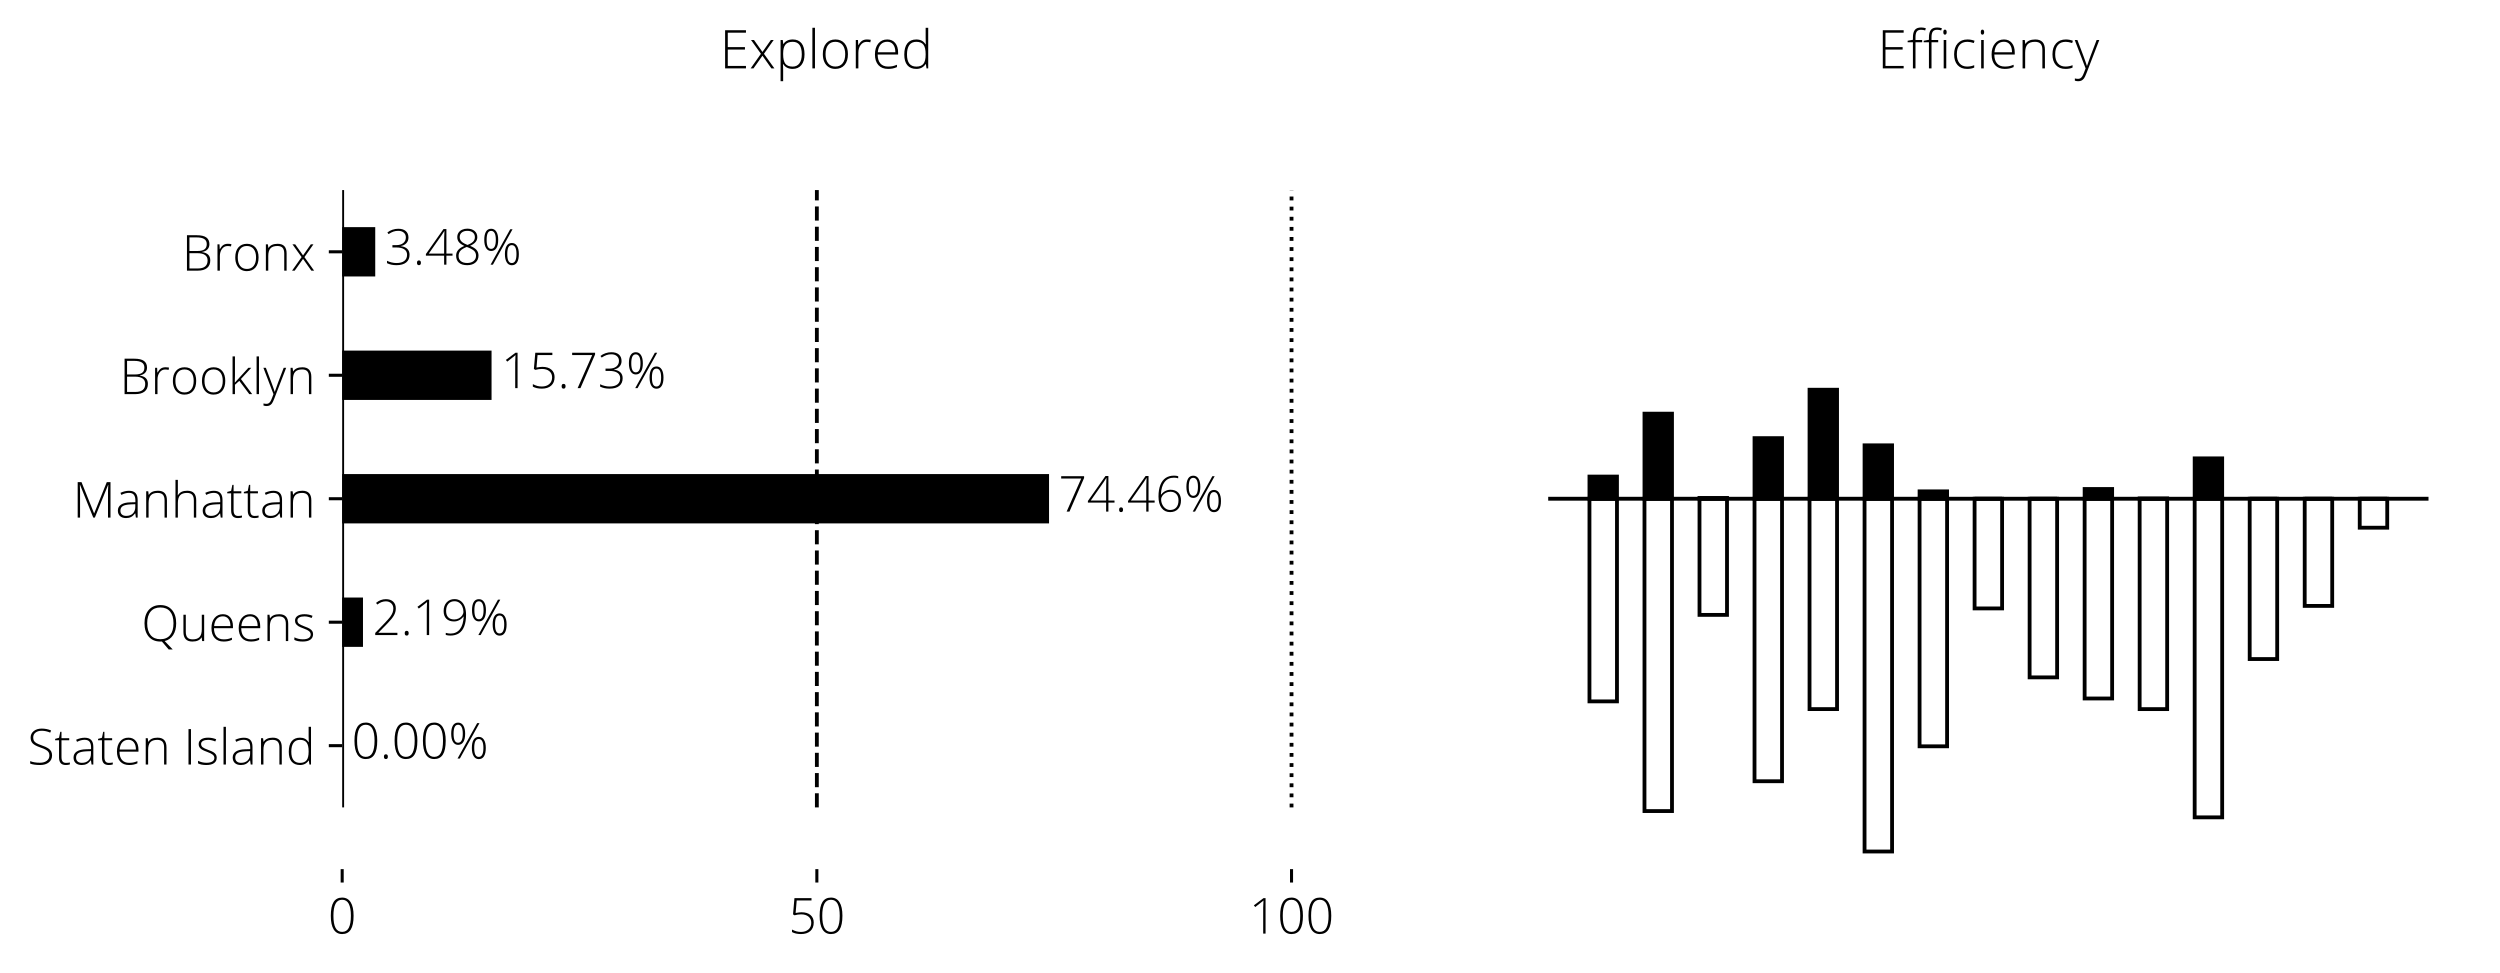
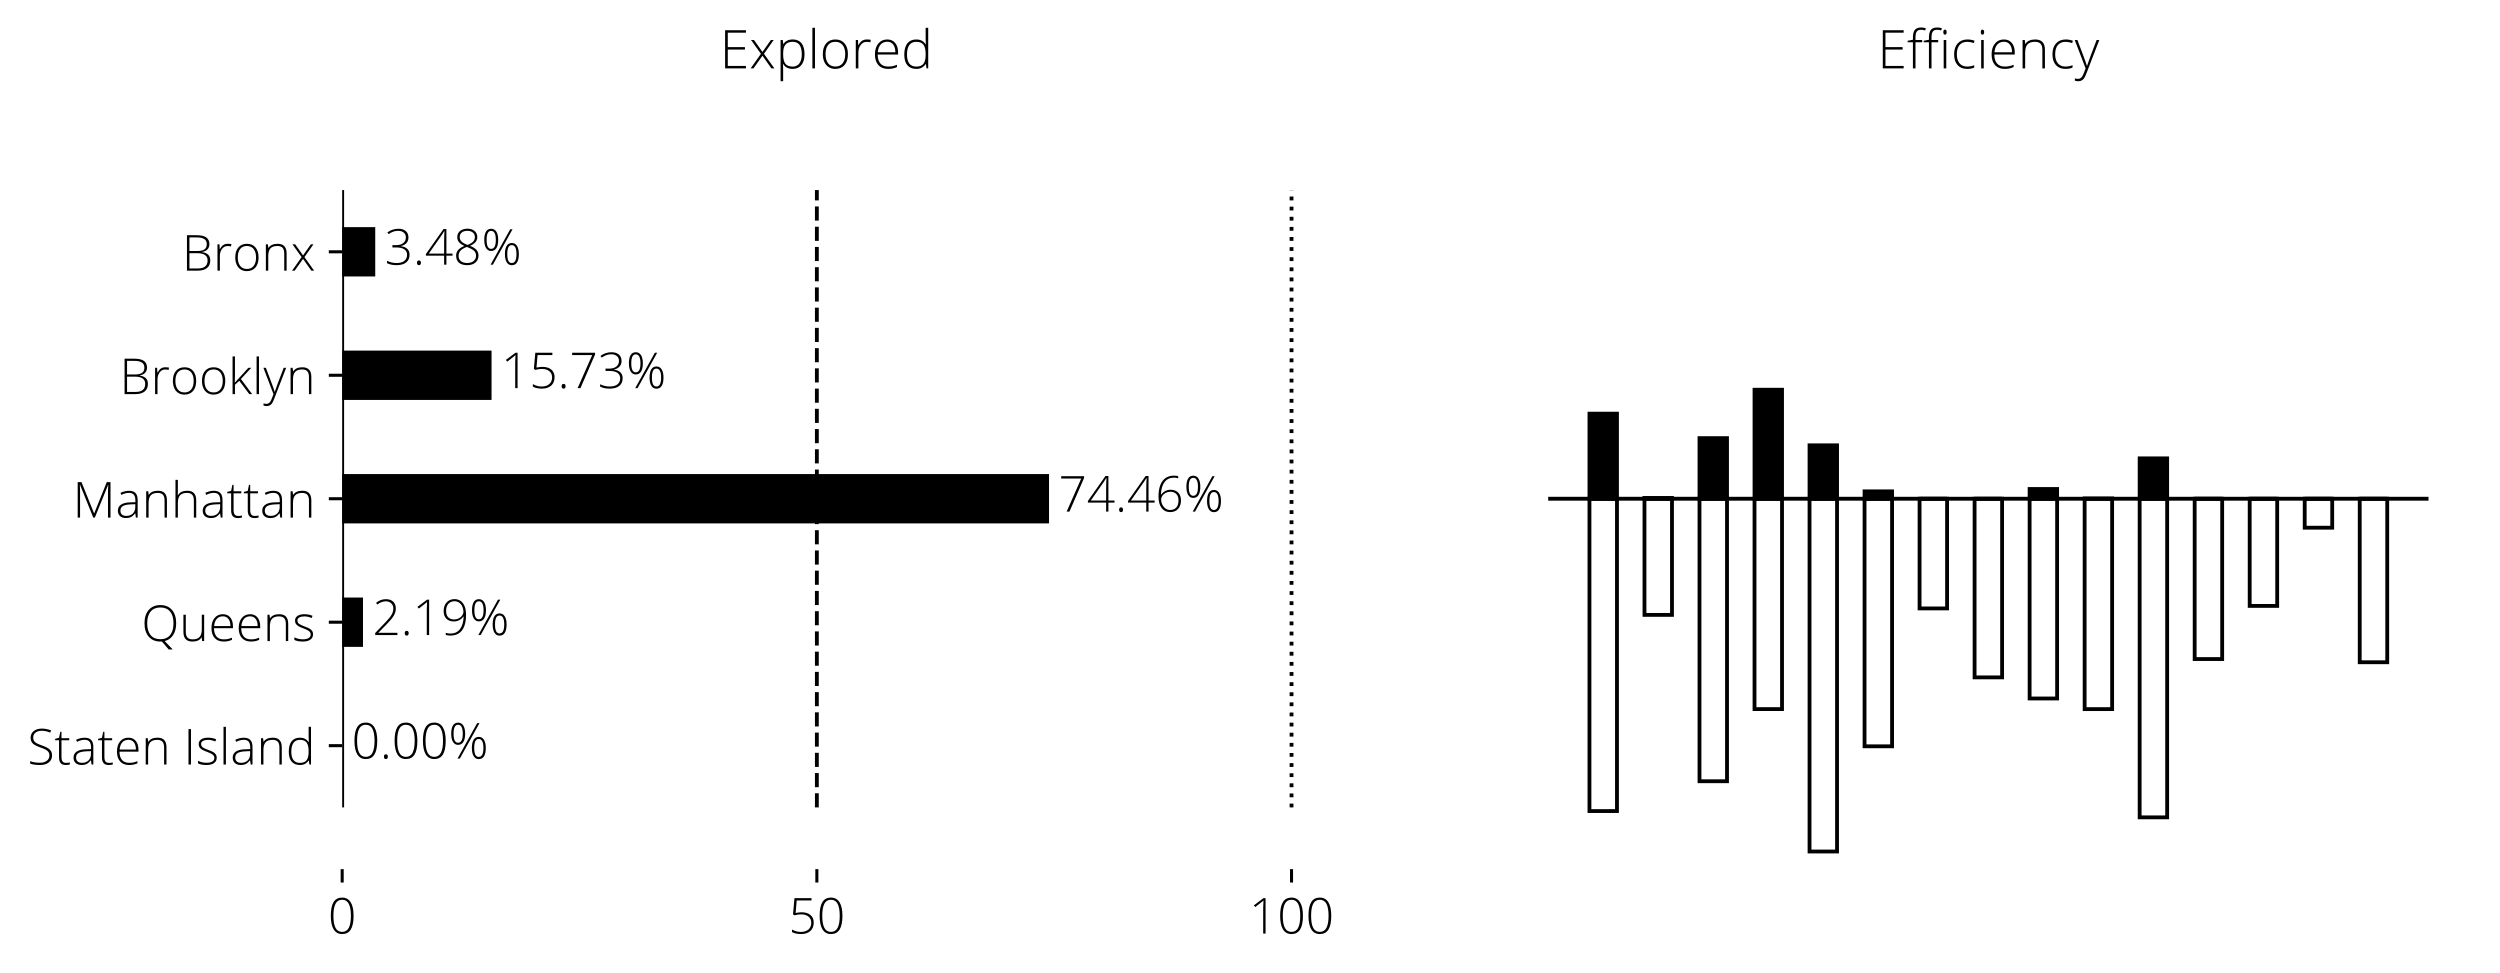
<svg xmlns="http://www.w3.org/2000/svg" xmlns:xlink="http://www.w3.org/1999/xlink" width="654.828pt" height="254.856pt" viewBox="0 0 654.828 254.856" version="1.1">
  <defs>
    <style type="text/css">*{stroke-linejoin: round; stroke-linecap: butt}</style>
  </defs>
  <g id="figure_1">
    <g id="patch_1">
      <path d="M 0 254.856  L 654.828 254.856  L 654.828 0  L 0 0  z " style="fill: #ffffff" />
    </g>
    <g id="axes_1">
      <g id="patch_2">
        <path d="M 89.628 227.654  L 343.265 227.654  L 343.265 33.614  L 89.628 33.614  L 89.628 227.654  z " style="fill: none" />
      </g>
      <g id="patch_3">
-         <path d="M 89.628 201.782  L 89.628 201.782  L 89.628 188.846  L 89.628 188.846  z " clip-path="url(#p4e35cd56bf)" />
+         <path d="M 89.628 201.782  L 89.628 201.782  L 89.628 188.846  L 89.628 188.846  z " clip-path="url(#pd3a6ba95ef)" />
      </g>
      <g id="patch_4">
-         <path d="M 89.628 169.442  L 95.077 169.442  L 95.077 156.506  L 89.628 156.506  z " clip-path="url(#p4e35cd56bf)" />
+         <path d="M 89.628 169.442  L 95.077 169.442  L 95.077 156.506  L 89.628 156.506  z " clip-path="url(#pd3a6ba95ef)" />
      </g>
      <g id="patch_5">
-         <path d="M 89.628 137.102  L 274.776 137.102  L 274.776 124.166  L 89.628 124.166  z " clip-path="url(#p4e35cd56bf)" />
+         <path d="M 89.628 137.102  L 274.776 137.102  L 274.776 124.166  L 89.628 124.166  z " clip-path="url(#pd3a6ba95ef)" />
      </g>
      <g id="patch_6">
-         <path d="M 89.628 104.762  L 128.753 104.762  L 128.753 91.826  L 89.628 91.826  z " clip-path="url(#p4e35cd56bf)" />
+         <path d="M 89.628 104.762  L 128.753 104.762  L 128.753 91.826  L 89.628 91.826  z " clip-path="url(#pd3a6ba95ef)" />
      </g>
      <g id="patch_7">
-         <path d="M 89.628 72.422  L 98.287 72.422  L 98.287 59.486  L 89.628 59.486  z " clip-path="url(#p4e35cd56bf)" />
+         <path d="M 89.628 72.422  L 98.287 72.422  L 98.287 59.486  L 89.628 59.486  z " clip-path="url(#pd3a6ba95ef)" />
      </g>
      <g id="matplotlib.axis_1">
        <g id="xtick_1">
          <g id="line2d_1">
            <defs>
-               <path id="mcfc11387a2" d="M 0 0  L 0 3.5  " style="stroke: #000000; stroke-width: 0.8" />
+               <path id="m61aca4322a" d="M 0 0  L 0 3.5  " style="stroke: #000000; stroke-width: 0.8" />
            </defs>
            <g>
-               <use xlink:href="#mcfc11387a2" x="89.628" y="227.654" style="stroke: #000000; stroke-width: 0.8" />
+               <use xlink:href="#m61aca4322a" x="89.628" y="227.654" style="stroke: #000000; stroke-width: 0.8" />
            </g>
          </g>
          <g id="text_1">
            <g transform="translate(85.91836 244.5322)scale(0.13 -0.13)">
              <defs>
                <path id="OpenSans-Light-30" d="M 3297 2297  Q 3297 1094 2930 515  Q 2563 -63 1819 -63  Q 1103 -63 731 532  Q 359 1128 359 2297  Q 359 3491 720 4066  Q 1081 4641 1819 4641  Q 2541 4641 2919 4045  Q 3297 3450 3297 2297  z M 697 2297  Q 697 1234 975 726  Q 1253 219 1819 219  Q 2409 219 2679 744  Q 2950 1269 2950 2297  Q 2950 3309 2679 3834  Q 2409 4359 1819 4359  Q 1228 4359 962 3834  Q 697 3309 697 2297  z " transform="scale(0.015625)" />
              </defs>
              <use xlink:href="#OpenSans-Light-30" />
            </g>
          </g>
        </g>
        <g id="xtick_2">
          <g id="line2d_2">
            <g>
-               <use xlink:href="#mcfc11387a2" x="213.96" y="227.654" style="stroke: #000000; stroke-width: 0.8" />
+               <use xlink:href="#m61aca4322a" x="213.96" y="227.654" style="stroke: #000000; stroke-width: 0.8" />
            </g>
          </g>
          <g id="text_2">
            <g transform="translate(206.5398 244.5322)scale(0.13 -0.13)">
              <defs>
                <path id="OpenSans-Light-35" d="M 1678 2747  Q 2409 2747 2829 2394  Q 3250 2041 3250 1422  Q 3250 719 2812 328  Q 2375 -63 1606 -63  Q 1266 -63 959 4  Q 653 72 447 197  L 447 519  Q 784 347 1046 280  Q 1309 213 1606 213  Q 2206 213 2568 530  Q 2931 847 2931 1388  Q 2931 1897 2578 2187  Q 2225 2478 1619 2478  Q 1213 2478 769 2356  L 581 2478  L 763 4569  L 2963 4569  L 2963 4269  L 1056 4269  L 916 2656  Q 1403 2747 1678 2747  z " transform="scale(0.015625)" />
              </defs>
              <use xlink:href="#OpenSans-Light-35" />
              <use xlink:href="#OpenSans-Light-30" x="57.08" />
            </g>
          </g>
        </g>
        <g id="xtick_3">
          <g id="line2d_3">
            <g>
-               <use xlink:href="#mcfc11387a2" x="338.292" y="227.654" style="stroke: #000000; stroke-width: 0.8" />
+               <use xlink:href="#m61aca4322a" x="338.292" y="227.654" style="stroke: #000000; stroke-width: 0.8" />
            </g>
          </g>
          <g id="text_3">
            <g transform="translate(327.1613 244.5322)scale(0.13 -0.13)">
              <defs>
                <path id="OpenSans-Light-31" d="M 2131 0  L 1825 0  L 1825 3328  Q 1825 3781 1863 4269  Q 1816 4222 1766 4178  Q 1716 4134 800 3419  L 622 3641  L 1863 4569  L 2131 4569  L 2131 0  z " transform="scale(0.015625)" />
              </defs>
              <use xlink:href="#OpenSans-Light-31" />
              <use xlink:href="#OpenSans-Light-30" x="57.08" />
              <use xlink:href="#OpenSans-Light-30" x="114.16" />
            </g>
          </g>
        </g>
      </g>
      <g id="matplotlib.axis_2">
        <g id="ytick_1">
          <g id="line2d_4">
            <defs>
-               <path id="m11df2812de" d="M 0 0  L -3.5 0  " style="stroke: #000000; stroke-width: 0.8" />
+               <path id="m21c3de23b3" d="M 0 0  L -3.5 0  " style="stroke: #000000; stroke-width: 0.8" />
            </defs>
            <g>
-               <use xlink:href="#m11df2812de" x="89.628" y="195.314" style="stroke: #000000; stroke-width: 0.8" />
+               <use xlink:href="#m21c3de23b3" x="89.628" y="195.314" style="stroke: #000000; stroke-width: 0.8" />
            </g>
          </g>
          <g id="text_4">
            <g transform="translate(7.2 200.2532)scale(0.13 -0.13)">
              <defs>
                <path id="OpenSans-Light-53" d="M 3169 1178  Q 3169 606 2748 271  Q 2328 -63 1631 -63  Q 794 -63 347 122  L 347 441  Q 841 231 1606 231  Q 2169 231 2498 489  Q 2828 747 2828 1166  Q 2828 1425 2718 1595  Q 2609 1766 2362 1906  Q 2116 2047 1638 2209  Q 938 2450 670 2729  Q 403 3009 403 3475  Q 403 3988 804 4311  Q 1206 4634 1838 4634  Q 2481 4634 3047 4391  L 2931 4116  Q 2363 4353 1844 4353  Q 1338 4353 1038 4118  Q 738 3884 738 3481  Q 738 3228 830 3065  Q 922 2903 1131 2773  Q 1341 2644 1850 2463  Q 2384 2278 2653 2104  Q 2922 1931 3045 1711  Q 3169 1491 3169 1178  z " transform="scale(0.015625)" />
                <path id="OpenSans-Light-74" d="M 1466 213  Q 1759 213 1978 263  L 1978 13  Q 1753 -63 1459 -63  Q 1009 -63 795 178  Q 581 419 581 934  L 581 3128  L 78 3128  L 78 3309  L 581 3450  L 738 4219  L 897 4219  L 897 3397  L 1894 3397  L 1894 3128  L 897 3128  L 897 978  Q 897 588 1034 400  Q 1172 213 1466 213  z " transform="scale(0.015625)" />
                <path id="OpenSans-Light-61" d="M 2631 0  L 2553 538  L 2528 538  Q 2272 209 2001 73  Q 1731 -63 1363 -63  Q 863 -63 584 193  Q 306 450 306 903  Q 306 1400 720 1675  Q 1134 1950 1919 1966  L 2566 1984  L 2566 2209  Q 2566 2694 2369 2941  Q 2172 3188 1734 3188  Q 1263 3188 756 2925  L 641 3194  Q 1200 3456 1747 3456  Q 2306 3456 2582 3165  Q 2859 2875 2859 2259  L 2859 0  L 2631 0  z M 1381 219  Q 1925 219 2239 530  Q 2553 841 2553 1394  L 2553 1728  L 1959 1703  Q 1244 1669 939 1480  Q 634 1291 634 891  Q 634 572 829 395  Q 1025 219 1381 219  z " transform="scale(0.015625)" />
                <path id="OpenSans-Light-65" d="M 1941 -63  Q 1200 -63 786 393  Q 372 850 372 1672  Q 372 2484 772 2973  Q 1172 3463 1850 3463  Q 2450 3463 2797 3044  Q 3144 2625 3144 1906  L 3144 1656  L 697 1656  Q 703 956 1023 587  Q 1344 219 1941 219  Q 2231 219 2451 259  Q 2672 300 3009 434  L 3009 153  Q 2722 28 2478 -17  Q 2234 -63 1941 -63  z M 1850 3188  Q 1359 3188 1062 2864  Q 766 2541 716 1931  L 2816 1931  Q 2816 2522 2559 2855  Q 2303 3188 1850 3188  z " transform="scale(0.015625)" />
                <path id="OpenSans-Light-6e" d="M 2938 0  L 2938 2203  Q 2938 2716 2722 2948  Q 2506 3181 2053 3181  Q 1444 3181 1161 2873  Q 878 2566 878 1875  L 878 0  L 569 0  L 569 3397  L 831 3397  L 891 2931  L 909 2931  Q 1241 3463 2088 3463  Q 3244 3463 3244 2222  L 3244 0  L 2938 0  z " transform="scale(0.015625)" />
                <path id="OpenSans-Light-20" transform="scale(0.015625)" />
                <path id="OpenSans-Light-49" d="M 647 0  L 647 4569  L 966 4569  L 966 0  L 647 0  z " transform="scale(0.015625)" />
                <path id="OpenSans-Light-73" d="M 2675 884  Q 2675 428 2328 182  Q 1981 -63 1344 -63  Q 663 -63 263 147  L 263 481  Q 775 225 1344 225  Q 1847 225 2108 392  Q 2369 559 2369 838  Q 2369 1094 2161 1269  Q 1953 1444 1478 1613  Q 969 1797 762 1930  Q 556 2063 451 2230  Q 347 2397 347 2638  Q 347 3019 667 3241  Q 988 3463 1563 3463  Q 2113 3463 2606 3256  L 2491 2975  Q 1991 3181 1563 3181  Q 1147 3181 903 3043  Q 659 2906 659 2663  Q 659 2397 848 2237  Q 1038 2078 1588 1881  Q 2047 1716 2256 1583  Q 2466 1450 2570 1281  Q 2675 1113 2675 884  z " transform="scale(0.015625)" />
                <path id="OpenSans-Light-6c" d="M 878 0  L 569 0  L 569 4863  L 878 4863  L 878 0  z " transform="scale(0.015625)" />
                <path id="OpenSans-Light-64" d="M 1813 3463  Q 2181 3463 2450 3328  Q 2719 3194 2931 2869  L 2950 2869  Q 2931 3263 2931 3641  L 2931 4863  L 3238 4863  L 3238 0  L 3034 0  L 2956 519  L 2931 519  Q 2544 -63 1819 -63  Q 1116 -63 744 375  Q 372 813 372 1650  Q 372 2531 740 2997  Q 1109 3463 1813 3463  z M 1813 3181  Q 1256 3181 976 2790  Q 697 2400 697 1656  Q 697 213 1819 213  Q 2394 213 2662 547  Q 2931 881 2931 1650  L 2931 1703  Q 2931 2491 2667 2836  Q 2403 3181 1813 3181  z " transform="scale(0.015625)" />
              </defs>
              <use xlink:href="#OpenSans-Light-53" />
              <use xlink:href="#OpenSans-Light-74" x="54.492" />
              <use xlink:href="#OpenSans-Light-61" x="87.988" />
              <use xlink:href="#OpenSans-Light-74" x="140.967" />
              <use xlink:href="#OpenSans-Light-65" x="174.463" />
              <use xlink:href="#OpenSans-Light-6e" x="229.346" />
              <use xlink:href="#OpenSans-Light-20" x="288.33" />
              <use xlink:href="#OpenSans-Light-49" x="314.307" />
              <use xlink:href="#OpenSans-Light-73" x="339.502" />
              <use xlink:href="#OpenSans-Light-6c" x="386.084" />
              <use xlink:href="#OpenSans-Light-61" x="408.691" />
              <use xlink:href="#OpenSans-Light-6e" x="461.67" />
              <use xlink:href="#OpenSans-Light-64" x="520.654" />
            </g>
          </g>
        </g>
        <g id="ytick_2">
          <g id="line2d_5">
            <g>
-               <use xlink:href="#m11df2812de" x="89.628" y="162.974" style="stroke: #000000; stroke-width: 0.8" />
+               <use xlink:href="#m21c3de23b3" x="89.628" y="162.974" style="stroke: #000000; stroke-width: 0.8" />
            </g>
          </g>
          <g id="text_5">
            <g transform="translate(37.03094 167.9132)scale(0.13 -0.13)">
              <defs>
                <path id="OpenSans-Light-51" d="M 4488 2291  Q 4488 1372 4094 770  Q 3700 169 3003 0  L 4044 -1088  L 3525 -1088  L 2644 -56  L 2541 -63  L 2444 -63  Q 1491 -63 947 570  Q 403 1203 403 2297  Q 403 3388 951 4014  Q 1500 4641 2450 4641  Q 3406 4641 3947 4011  Q 4488 3381 4488 2291  z M 750 2291  Q 750 1309 1187 773  Q 1625 238 2444 238  Q 3269 238 3705 769  Q 4141 1300 4141 2291  Q 4141 3278 3705 3804  Q 3269 4331 2450 4331  Q 1634 4331 1192 3800  Q 750 3269 750 2291  z " transform="scale(0.015625)" />
                <path id="OpenSans-Light-75" d="M 838 3397  L 838 1197  Q 838 684 1053 451  Q 1269 219 1722 219  Q 2328 219 2614 525  Q 2900 831 2900 1522  L 2900 3397  L 3206 3397  L 3206 0  L 2944 0  L 2888 469  L 2869 469  Q 2538 -63 1691 -63  Q 531 -63 531 1178  L 531 3397  L 838 3397  z " transform="scale(0.015625)" />
              </defs>
              <use xlink:href="#OpenSans-Light-51" />
              <use xlink:href="#OpenSans-Light-75" x="76.416" />
              <use xlink:href="#OpenSans-Light-65" x="135.4" />
              <use xlink:href="#OpenSans-Light-65" x="190.283" />
              <use xlink:href="#OpenSans-Light-6e" x="245.166" />
              <use xlink:href="#OpenSans-Light-73" x="304.15" />
            </g>
          </g>
        </g>
        <g id="ytick_3">
          <g id="line2d_6">
            <g>
-               <use xlink:href="#m11df2812de" x="89.628" y="130.634" style="stroke: #000000; stroke-width: 0.8" />
+               <use xlink:href="#m21c3de23b3" x="89.628" y="130.634" style="stroke: #000000; stroke-width: 0.8" />
            </g>
          </g>
          <g id="text_6">
            <g transform="translate(19.03406 135.5732)scale(0.13 -0.13)">
              <defs>
                <path id="OpenSans-Light-4d" d="M 2656 0  L 953 4219  L 928 4219  Q 953 3831 953 3425  L 953 0  L 647 0  L 647 4569  L 1141 4569  L 2759 550  L 2778 550  L 4397 4569  L 4878 4569  L 4878 0  L 4556 0  L 4556 3463  Q 4556 3825 4594 4213  L 4569 4213  L 2859 0  L 2656 0  z " transform="scale(0.015625)" />
                <path id="OpenSans-Light-68" d="M 2938 0  L 2938 2203  Q 2938 2716 2722 2948  Q 2506 3181 2053 3181  Q 1444 3181 1161 2873  Q 878 2566 878 1875  L 878 0  L 569 0  L 569 4863  L 878 4863  L 878 3316  L 863 2881  L 884 2881  Q 1075 3188 1365 3325  Q 1656 3463 2088 3463  Q 3244 3463 3244 2222  L 3244 0  L 2938 0  z " transform="scale(0.015625)" />
              </defs>
              <use xlink:href="#OpenSans-Light-4d" />
              <use xlink:href="#OpenSans-Light-61" x="86.279" />
              <use xlink:href="#OpenSans-Light-6e" x="139.258" />
              <use xlink:href="#OpenSans-Light-68" x="198.242" />
              <use xlink:href="#OpenSans-Light-61" x="257.227" />
              <use xlink:href="#OpenSans-Light-74" x="310.205" />
              <use xlink:href="#OpenSans-Light-74" x="343.701" />
              <use xlink:href="#OpenSans-Light-61" x="377.197" />
              <use xlink:href="#OpenSans-Light-6e" x="430.176" />
            </g>
          </g>
        </g>
        <g id="ytick_4">
          <g id="line2d_7">
            <g>
-               <use xlink:href="#m11df2812de" x="89.628" y="98.294" style="stroke: #000000; stroke-width: 0.8" />
+               <use xlink:href="#m21c3de23b3" x="89.628" y="98.294" style="stroke: #000000; stroke-width: 0.8" />
            </g>
          </g>
          <g id="text_7">
            <g transform="translate(31.31703 103.2332)scale(0.13 -0.13)">
              <defs>
                <path id="OpenSans-Light-42" d="M 647 4569  L 1900 4569  Q 2747 4569 3144 4281  Q 3541 3994 3541 3413  Q 3541 3016 3298 2752  Q 3056 2488 2591 2413  L 2591 2394  Q 3138 2313 3395 2048  Q 3653 1784 3653 1313  Q 3653 681 3234 340  Q 2816 0 2047 0  L 647 0  L 647 4569  z M 966 2534  L 1972 2534  Q 2616 2534 2908 2748  Q 3200 2963 3200 3419  Q 3200 3875 2870 4081  Q 2541 4288 1888 4288  L 966 4288  L 966 2534  z M 966 2253  L 966 281  L 2041 281  Q 3309 281 3309 1313  Q 3309 2253 1972 2253  L 966 2253  z " transform="scale(0.015625)" />
                <path id="OpenSans-Light-72" d="M 1906 3463  Q 2122 3463 2369 3419  L 2309 3122  Q 2097 3175 1869 3175  Q 1434 3175 1156 2806  Q 878 2438 878 1875  L 878 0  L 569 0  L 569 3397  L 831 3397  L 863 2784  L 884 2784  Q 1094 3159 1331 3311  Q 1569 3463 1906 3463  z " transform="scale(0.015625)" />
                <path id="OpenSans-Light-6f" d="M 3378 1703  Q 3378 872 2975 404  Q 2572 -63 1863 -63  Q 1416 -63 1075 153  Q 734 369 553 772  Q 372 1175 372 1703  Q 372 2534 775 2998  Q 1178 3463 1881 3463  Q 2581 3463 2979 2992  Q 3378 2522 3378 1703  z M 697 1703  Q 697 1003 1005 611  Q 1313 219 1875 219  Q 2438 219 2745 611  Q 3053 1003 3053 1703  Q 3053 2406 2742 2793  Q 2431 3181 1869 3181  Q 1306 3181 1001 2795  Q 697 2409 697 1703  z " transform="scale(0.015625)" />
                <path id="OpenSans-Light-6b" d="M 872 1491  L 2606 3397  L 2981 3397  L 1644 1947  L 3097 0  L 2725 0  L 1434 1716  L 878 1209  L 878 0  L 569 0  L 569 4863  L 878 4863  L 878 2425  L 856 1491  L 872 1491  z " transform="scale(0.015625)" />
                <path id="OpenSans-Light-79" d="M 0 3397  L 319 3397  L 1038 1491  Q 1366 613 1453 306  L 1472 306  Q 1603 709 1900 1509  L 2619 3397  L 2938 3397  L 1416 -550  Q 1231 -1031 1106 -1200  Q 981 -1369 814 -1453  Q 647 -1538 409 -1538  Q 231 -1538 13 -1472  L 13 -1203  Q 194 -1253 403 -1253  Q 563 -1253 684 -1178  Q 806 -1103 904 -945  Q 1003 -788 1133 -445  Q 1263 -103 1300 0  L 0 3397  z " transform="scale(0.015625)" />
              </defs>
              <use xlink:href="#OpenSans-Light-42" />
              <use xlink:href="#OpenSans-Light-72" x="62.695" />
              <use xlink:href="#OpenSans-Light-6f" x="101.611" />
              <use xlink:href="#OpenSans-Light-6f" x="160.205" />
              <use xlink:href="#OpenSans-Light-6b" x="218.799" />
              <use xlink:href="#OpenSans-Light-6c" x="267.188" />
              <use xlink:href="#OpenSans-Light-79" x="289.795" />
              <use xlink:href="#OpenSans-Light-6e" x="335.693" />
            </g>
          </g>
        </g>
        <g id="ytick_5">
          <g id="line2d_8">
            <g>
-               <use xlink:href="#m11df2812de" x="89.628" y="65.954" style="stroke: #000000; stroke-width: 0.8" />
+               <use xlink:href="#m21c3de23b3" x="89.628" y="65.954" style="stroke: #000000; stroke-width: 0.8" />
            </g>
          </g>
          <g id="text_8">
            <g transform="translate(47.65641 70.89317)scale(0.13 -0.13)">
              <defs>
                <path id="OpenSans-Light-78" d="M 1403 1747  L 219 3397  L 575 3397  L 1588 1966  L 2591 3397  L 2931 3397  L 1766 1747  L 3016 0  L 2656 0  L 1588 1516  L 513 0  L 172 0  L 1403 1747  z " transform="scale(0.015625)" />
              </defs>
              <use xlink:href="#OpenSans-Light-42" />
              <use xlink:href="#OpenSans-Light-72" x="62.695" />
              <use xlink:href="#OpenSans-Light-6f" x="101.611" />
              <use xlink:href="#OpenSans-Light-6e" x="160.205" />
              <use xlink:href="#OpenSans-Light-78" x="219.189" />
            </g>
          </g>
        </g>
      </g>
      <g id="LineCollection_1">
-         <path d="M 89.628 211.484  L 89.628 49.784  " clip-path="url(#p4e35cd56bf)" style="fill: none; stroke: #000000" />
+         <path d="M 89.628 211.484  L 89.628 49.784  " clip-path="url(#pd3a6ba95ef)" style="fill: none; stroke: #000000" />
      </g>
      <g id="LineCollection_2">
-         <path d="M 213.96 211.484  L 213.96 49.784  " clip-path="url(#p4e35cd56bf)" style="fill: none; stroke-dasharray: 3.7,1.6; stroke-dashoffset: 0; stroke: #000000" />
+         <path d="M 213.96 211.484  L 213.96 49.784  " clip-path="url(#pd3a6ba95ef)" style="fill: none; stroke-dasharray: 3.7,1.6; stroke-dashoffset: 0; stroke: #000000" />
      </g>
      <g id="LineCollection_3">
-         <path d="M 338.292 211.484  L 338.292 49.784  " clip-path="url(#p4e35cd56bf)" style="fill: none; stroke-dasharray: 1,1.65; stroke-dashoffset: 0; stroke: #000000" />
+         <path d="M 338.292 211.484  L 338.292 49.784  " clip-path="url(#pd3a6ba95ef)" style="fill: none; stroke-dasharray: 1,1.65; stroke-dashoffset: 0; stroke: #000000" />
      </g>
      <g id="text_9">
        <g transform="translate(92.11507 198.6911)scale(0.13 -0.13)">
          <defs>
            <path id="OpenSans-Light-2e" d="M 506 244  Q 506 550 756 550  Q 1013 550 1013 244  Q 1013 -63 756 -63  Q 506 -63 506 244  z " transform="scale(0.015625)" />
            <path id="OpenSans-Light-25" d="M 659 3206  Q 659 2625 800 2333  Q 941 2041 1241 2041  Q 1844 2041 1844 3206  Q 1844 3781 1689 4070  Q 1534 4359 1241 4359  Q 941 4359 800 4070  Q 659 3781 659 3206  z M 2150 3206  Q 2150 2500 1915 2133  Q 1681 1766 1241 1766  Q 825 1766 589 2142  Q 353 2519 353 3206  Q 353 3903 578 4268  Q 803 4634 1241 4634  Q 1675 4634 1912 4257  Q 2150 3881 2150 3206  z M 3322 1369  Q 3322 791 3462 502  Q 3603 213 3903 213  Q 4506 213 4506 1369  Q 4506 2522 3903 2522  Q 3603 2522 3462 2236  Q 3322 1950 3322 1369  z M 4813 1369  Q 4813 663 4581 295  Q 4350 -72 3909 -72  Q 3484 -72 3250 308  Q 3016 688 3016 1369  Q 3016 2072 3245 2434  Q 3475 2797 3909 2797  Q 4338 2797 4575 2422  Q 4813 2047 4813 1369  z M 4000 4569  L 1466 0  L 1166 0  L 3700 4569  L 4000 4569  z " transform="scale(0.015625)" />
          </defs>
          <use xlink:href="#OpenSans-Light-30" />
          <use xlink:href="#OpenSans-Light-2e" x="57.08" />
          <use xlink:href="#OpenSans-Light-30" x="80.859" />
          <use xlink:href="#OpenSans-Light-30" x="137.939" />
          <use xlink:href="#OpenSans-Light-25" x="195.02" />
        </g>
      </g>
      <g id="text_10">
        <g transform="translate(97.5641 166.3511)scale(0.13 -0.13)">
          <defs>
            <path id="OpenSans-Light-32" d="M 3213 0  L 353 0  L 353 275  L 1569 1544  Q 2081 2075 2287 2356  Q 2494 2638 2591 2894  Q 2688 3150 2688 3431  Q 2688 3841 2419 4097  Q 2150 4353 1722 4353  Q 1150 4353 628 3938  L 459 4153  Q 1031 4634 1728 4634  Q 2325 4634 2667 4315  Q 3009 3997 3009 3438  Q 3009 2984 2779 2561  Q 2550 2138 1941 1516  L 769 313  L 769 300  L 3213 300  L 3213 0  z " transform="scale(0.015625)" />
            <path id="OpenSans-Light-39" d="M 3238 2631  Q 3238 1731 3002 1125  Q 2766 519 2314 228  Q 1863 -63 1222 -63  Q 897 -63 622 19  L 622 288  Q 756 244 945 220  Q 1134 197 1234 197  Q 2006 197 2443 755  Q 2881 1313 2931 2381  L 2894 2381  Q 2666 2081 2350 1920  Q 2034 1759 1691 1759  Q 1056 1759 701 2109  Q 347 2459 347 3103  Q 347 3791 736 4216  Q 1125 4641 1747 4641  Q 2197 4641 2534 4405  Q 2872 4169 3055 3712  Q 3238 3256 3238 2631  z M 1747 4366  Q 1253 4366 959 4033  Q 666 3700 666 3122  Q 666 2578 937 2297  Q 1209 2016 1716 2016  Q 2031 2016 2304 2156  Q 2578 2297 2739 2530  Q 2900 2763 2900 3003  Q 2900 3369 2754 3687  Q 2609 4006 2348 4186  Q 2088 4366 1747 4366  z " transform="scale(0.015625)" />
          </defs>
          <use xlink:href="#OpenSans-Light-32" />
          <use xlink:href="#OpenSans-Light-2e" x="57.08" />
          <use xlink:href="#OpenSans-Light-31" x="80.859" />
          <use xlink:href="#OpenSans-Light-39" x="137.939" />
          <use xlink:href="#OpenSans-Light-25" x="195.02" />
        </g>
      </g>
      <g id="text_11">
        <g transform="translate(277.2623 134.0111)scale(0.13 -0.13)">
          <defs>
            <path id="OpenSans-Light-37" d="M 1044 0  L 2925 4269  L 341 4269  L 341 4569  L 3297 4569  L 3297 4341  L 1409 0  L 1044 0  z " transform="scale(0.015625)" />
            <path id="OpenSans-Light-34" d="M 3566 1166  L 2778 1166  L 2778 0  L 2484 0  L 2484 1166  L 134 1166  L 134 1375  L 2400 4594  L 2778 4594  L 2778 1434  L 3566 1434  L 3566 1166  z M 2484 1434  L 2484 2741  Q 2484 3684 2528 4325  L 2503 4325  Q 2441 4209 2119 3738  L 506 1434  L 2484 1434  z " transform="scale(0.015625)" />
            <path id="OpenSans-Light-36" d="M 409 1947  Q 409 2838 651 3445  Q 894 4053 1339 4347  Q 1784 4641 2413 4641  Q 2706 4641 2950 4569  L 2950 4294  Q 2722 4378 2400 4378  Q 1628 4378 1198 3822  Q 769 3266 716 2203  L 756 2203  Q 994 2509 1300 2665  Q 1606 2822 1947 2822  Q 2588 2822 2948 2456  Q 3309 2091 3309 1447  Q 3309 747 2929 342  Q 2550 -63 1906 -63  Q 1213 -63 811 467  Q 409 997 409 1947  z M 1906 213  Q 2419 213 2703 534  Q 2988 856 2988 1453  Q 2988 1978 2706 2272  Q 2425 2566 1941 2566  Q 1622 2566 1348 2425  Q 1075 2284 912 2051  Q 750 1819 750 1575  Q 750 1228 904 908  Q 1059 588 1323 400  Q 1588 213 1906 213  z " transform="scale(0.015625)" />
          </defs>
          <use xlink:href="#OpenSans-Light-37" />
          <use xlink:href="#OpenSans-Light-34" x="57.08" />
          <use xlink:href="#OpenSans-Light-2e" x="114.16" />
          <use xlink:href="#OpenSans-Light-34" x="137.939" />
          <use xlink:href="#OpenSans-Light-36" x="195.02" />
          <use xlink:href="#OpenSans-Light-25" x="252.1" />
        </g>
      </g>
      <g id="text_12">
        <g transform="translate(131.2399 101.6711)scale(0.13 -0.13)">
          <defs>
            <path id="OpenSans-Light-33" d="M 3059 3494  Q 3059 3069 2792 2778  Q 2525 2488 2075 2406  L 2075 2388  Q 2625 2319 2912 2037  Q 3200 1756 3200 1281  Q 3200 641 2764 289  Q 2328 -63 1509 -63  Q 813 -63 294 197  L 294 506  Q 556 369 882 291  Q 1209 213 1497 213  Q 2188 213 2534 492  Q 2881 772 2881 1281  Q 2881 1734 2526 1978  Q 2172 2222 1484 2222  L 991 2222  L 991 2522  L 1491 2522  Q 2059 2522 2392 2792  Q 2725 3063 2725 3525  Q 2725 3906 2454 4136  Q 2184 4366 1747 4366  Q 1406 4366 1125 4270  Q 844 4175 494 3944  L 341 4153  Q 606 4375 981 4504  Q 1356 4634 1741 4634  Q 2372 4634 2715 4336  Q 3059 4038 3059 3494  z " transform="scale(0.015625)" />
          </defs>
          <use xlink:href="#OpenSans-Light-31" />
          <use xlink:href="#OpenSans-Light-35" x="57.08" />
          <use xlink:href="#OpenSans-Light-2e" x="114.16" />
          <use xlink:href="#OpenSans-Light-37" x="137.939" />
          <use xlink:href="#OpenSans-Light-33" x="195.02" />
          <use xlink:href="#OpenSans-Light-25" x="252.1" />
        </g>
      </g>
      <g id="text_13">
        <g transform="translate(100.7736 69.33114)scale(0.13 -0.13)">
          <defs>
            <path id="OpenSans-Light-38" d="M 1819 4647  Q 2400 4647 2754 4350  Q 3109 4053 3109 3547  Q 3109 3197 2889 2928  Q 2669 2659 2175 2431  Q 2775 2184 3019 1890  Q 3263 1597 3263 1178  Q 3263 613 2867 275  Q 2472 -63 1806 -63  Q 1116 -63 747 253  Q 378 569 378 1172  Q 378 1581 637 1890  Q 897 2200 1441 2419  Q 938 2656 731 2920  Q 525 3184 525 3553  Q 525 3881 690 4129  Q 856 4378 1154 4512  Q 1453 4647 1819 4647  z M 697 1125  Q 697 694 989 456  Q 1281 219 1806 219  Q 2319 219 2631 470  Q 2944 722 2944 1153  Q 2944 1541 2698 1783  Q 2453 2025 1753 2291  Q 1178 2069 937 1800  Q 697 1531 697 1125  z M 1813 4366  Q 1372 4366 1105 4148  Q 838 3931 838 3553  Q 838 3334 936 3167  Q 1034 3000 1220 2864  Q 1406 2728 1844 2547  Q 2353 2744 2575 2981  Q 2797 3219 2797 3553  Q 2797 3928 2533 4147  Q 2269 4366 1813 4366  z " transform="scale(0.015625)" />
          </defs>
          <use xlink:href="#OpenSans-Light-33" />
          <use xlink:href="#OpenSans-Light-2e" x="57.08" />
          <use xlink:href="#OpenSans-Light-34" x="80.859" />
          <use xlink:href="#OpenSans-Light-38" x="137.939" />
          <use xlink:href="#OpenSans-Light-25" x="195.02" />
        </g>
      </g>
      <g id="text_14">
        <g transform="translate(188.5144 17.91219)scale(0.14 -0.14)">
          <defs>
            <path id="OpenSans-Light-45" d="M 3144 0  L 647 0  L 647 4569  L 3144 4569  L 3144 4275  L 966 4275  L 966 2547  L 3022 2547  L 3022 2253  L 966 2253  L 966 294  L 3144 294  L 3144 0  z " transform="scale(0.015625)" />
            <path id="OpenSans-Light-70" d="M 2022 -63  Q 1238 -63 878 525  L 856 525  L 866 263  Q 878 31 878 -244  L 878 -1538  L 569 -1538  L 569 3397  L 831 3397  L 891 2913  L 909 2913  Q 1259 3463 2028 3463  Q 2716 3463 3077 3011  Q 3438 2559 3438 1697  Q 3438 859 3058 398  Q 2678 -63 2022 -63  z M 2016 213  Q 2538 213 2823 600  Q 3109 988 3109 1684  Q 3109 3181 2028 3181  Q 1434 3181 1156 2854  Q 878 2528 878 1791  L 878 1691  Q 878 894 1145 553  Q 1413 213 2016 213  z " transform="scale(0.015625)" />
          </defs>
          <use xlink:href="#OpenSans-Light-45" />
          <use xlink:href="#OpenSans-Light-78" x="55.176" />
          <use xlink:href="#OpenSans-Light-70" x="104.98" />
          <use xlink:href="#OpenSans-Light-6c" x="164.502" />
          <use xlink:href="#OpenSans-Light-6f" x="187.109" />
          <use xlink:href="#OpenSans-Light-72" x="245.703" />
          <use xlink:href="#OpenSans-Light-65" x="284.619" />
          <use xlink:href="#OpenSans-Light-64" x="339.502" />
        </g>
      </g>
    </g>
    <g id="axes_2">
      <g id="patch_8">
-         <path d="M 416.329 130.634  L 423.535 130.634  L 423.535 124.829  L 416.329 124.829  z " clip-path="url(#p9c0933742d)" style="stroke: #000000; stroke-linejoin: miter" />
+         <path d="M 416.329 130.634  L 423.535 130.634  L 423.535 108.35  L 416.329 108.35  z " clip-path="url(#pcbae74fb18)" style="stroke: #000000; stroke-linejoin: miter" />
      </g>
      <g id="patch_9">
-         <path d="M 430.741 130.634  L 437.946 130.634  L 437.946 108.35  L 430.741 108.35  z " clip-path="url(#p9c0933742d)" style="stroke: #000000; stroke-linejoin: miter" />
+         <path d="M 430.741 130.634  L 437.946 130.634  L 437.946 130.425  L 430.741 130.425  z " clip-path="url(#pcbae74fb18)" style="stroke: #000000; stroke-linejoin: miter" />
      </g>
      <g id="patch_10">
-         <path d="M 445.152 130.634  L 452.357 130.634  L 452.357 130.425  L 445.152 130.425  z " clip-path="url(#p9c0933742d)" style="stroke: #000000; stroke-linejoin: miter" />
+         <path d="M 445.152 130.634  L 452.357 130.634  L 452.357 114.761  L 445.152 114.761  z " clip-path="url(#pcbae74fb18)" style="stroke: #000000; stroke-linejoin: miter" />
      </g>
      <g id="patch_11">
-         <path d="M 459.563 130.634  L 466.768 130.634  L 466.768 114.761  L 459.563 114.761  z " clip-path="url(#p9c0933742d)" style="stroke: #000000; stroke-linejoin: miter" />
+         <path d="M 459.563 130.634  L 466.768 130.634  L 466.768 102.082  L 459.563 102.082  z " clip-path="url(#pcbae74fb18)" style="stroke: #000000; stroke-linejoin: miter" />
      </g>
      <g id="patch_12">
-         <path d="M 473.974 130.634  L 481.18 130.634  L 481.18 102.082  L 473.974 102.082  z " clip-path="url(#p9c0933742d)" style="stroke: #000000; stroke-linejoin: miter" />
+         <path d="M 473.974 130.634  L 481.18 130.634  L 481.18 116.644  L 473.974 116.644  z " clip-path="url(#pcbae74fb18)" style="stroke: #000000; stroke-linejoin: miter" />
      </g>
      <g id="patch_13">
-         <path d="M 488.385 130.634  L 495.591 130.634  L 495.591 116.644  L 488.385 116.644  z " clip-path="url(#p9c0933742d)" style="stroke: #000000; stroke-linejoin: miter" />
+         <path d="M 488.385 130.634  L 495.591 130.634  L 495.591 128.701  L 488.385 128.701  z " clip-path="url(#pcbae74fb18)" style="stroke: #000000; stroke-linejoin: miter" />
      </g>
      <g id="patch_14">
-         <path d="M 502.796 130.634  L 510.002 130.634  L 510.002 128.701  L 502.796 128.701  z " clip-path="url(#p9c0933742d)" style="stroke: #000000; stroke-linejoin: miter" />
+         <path d="M 502.796 130.634  L 510.002 130.634  L 510.002 130.634  L 502.796 130.634  z " clip-path="url(#pcbae74fb18)" style="stroke: #000000; stroke-linejoin: miter" />
      </g>
      <g id="patch_15">
-         <path d="M 517.207 130.634  L 524.413 130.634  L 524.413 130.634  L 517.207 130.634  z " clip-path="url(#p9c0933742d)" style="stroke: #000000; stroke-linejoin: miter" />
+         <path d="M 517.207 130.634  L 524.413 130.634  L 524.413 130.634  L 517.207 130.634  z " clip-path="url(#pcbae74fb18)" style="stroke: #000000; stroke-linejoin: miter" />
      </g>
      <g id="patch_16">
-         <path d="M 531.619 130.634  L 538.824 130.634  L 538.824 130.634  L 531.619 130.634  z " clip-path="url(#p9c0933742d)" style="stroke: #000000; stroke-linejoin: miter" />
+         <path d="M 531.619 130.634  L 538.824 130.634  L 538.824 128.083  L 531.619 128.083  z " clip-path="url(#pcbae74fb18)" style="stroke: #000000; stroke-linejoin: miter" />
      </g>
      <g id="patch_17">
-         <path d="M 546.03 130.634  L 553.235 130.634  L 553.235 128.083  L 546.03 128.083  z " clip-path="url(#p9c0933742d)" style="stroke: #000000; stroke-linejoin: miter" />
+         <path d="M 546.03 130.634  L 553.235 130.634  L 553.235 130.58  L 546.03 130.58  z " clip-path="url(#pcbae74fb18)" style="stroke: #000000; stroke-linejoin: miter" />
      </g>
      <g id="patch_18">
-         <path d="M 560.441 130.634  L 567.647 130.634  L 567.647 130.58  L 560.441 130.58  z " clip-path="url(#p9c0933742d)" style="stroke: #000000; stroke-linejoin: miter" />
+         <path d="M 560.441 130.634  L 567.647 130.634  L 567.647 120.059  L 560.441 120.059  z " clip-path="url(#pcbae74fb18)" style="stroke: #000000; stroke-linejoin: miter" />
      </g>
      <g id="patch_19">
-         <path d="M 574.852 130.634  L 582.058 130.634  L 582.058 120.059  L 574.852 120.059  z " clip-path="url(#p9c0933742d)" style="stroke: #000000; stroke-linejoin: miter" />
+         <path d="M 574.852 130.634  L 582.058 130.634  L 582.058 130.634  L 574.852 130.634  z " clip-path="url(#pcbae74fb18)" style="stroke: #000000; stroke-linejoin: miter" />
      </g>
      <g id="patch_20">
-         <path d="M 589.263 130.634  L 596.469 130.634  L 596.469 130.634  L 589.263 130.634  z " clip-path="url(#p9c0933742d)" style="stroke: #000000; stroke-linejoin: miter" />
+         <path d="M 589.263 130.634  L 596.469 130.634  L 596.469 130.634  L 589.263 130.634  z " clip-path="url(#pcbae74fb18)" style="stroke: #000000; stroke-linejoin: miter" />
      </g>
      <g id="patch_21">
-         <path d="M 603.674 130.634  L 610.88 130.634  L 610.88 130.634  L 603.674 130.634  z " clip-path="url(#p9c0933742d)" style="stroke: #000000; stroke-linejoin: miter" />
+         <path d="M 603.674 130.634  L 610.88 130.634  L 610.88 130.634  L 603.674 130.634  z " clip-path="url(#pcbae74fb18)" style="stroke: #000000; stroke-linejoin: miter" />
      </g>
      <g id="patch_22">
-         <path d="M 618.086 130.634  L 625.291 130.634  L 625.291 130.634  L 618.086 130.634  z " clip-path="url(#p9c0933742d)" style="stroke: #000000; stroke-linejoin: miter" />
+         <path d="M 618.086 130.634  L 625.291 130.634  L 625.291 130.634  L 618.086 130.634  z " clip-path="url(#pcbae74fb18)" style="stroke: #000000; stroke-linejoin: miter" />
      </g>
      <g id="patch_23">
-         <path d="M 416.329 130.634  L 423.535 130.634  L 423.535 183.713  L 416.329 183.713  L 416.329 130.634  z " clip-path="url(#p9c0933742d)" style="fill: none; stroke: #000000; stroke-linejoin: miter" />
+         <path d="M 416.329 130.634  L 423.535 130.634  L 423.535 212.443  L 416.329 212.443  L 416.329 130.634  z " clip-path="url(#pcbae74fb18)" style="fill: none; stroke: #000000; stroke-linejoin: miter" />
      </g>
      <g id="patch_24">
-         <path d="M 430.741 130.634  L 437.946 130.634  L 437.946 212.443  L 430.741 212.443  L 430.741 130.634  z " clip-path="url(#p9c0933742d)" style="fill: none; stroke: #000000; stroke-linejoin: miter" />
+         <path d="M 430.741 130.634  L 437.946 130.634  L 437.946 161.058  L 430.741 161.058  L 430.741 130.634  z " clip-path="url(#pcbae74fb18)" style="fill: none; stroke: #000000; stroke-linejoin: miter" />
      </g>
      <g id="patch_25">
-         <path d="M 445.152 130.634  L 452.357 130.634  L 452.357 161.058  L 445.152 161.058  L 445.152 130.634  z " clip-path="url(#p9c0933742d)" style="fill: none; stroke: #000000; stroke-linejoin: miter" />
+         <path d="M 445.152 130.634  L 452.357 130.634  L 452.357 204.632  L 445.152 204.632  L 445.152 130.634  z " clip-path="url(#pcbae74fb18)" style="fill: none; stroke: #000000; stroke-linejoin: miter" />
      </g>
      <g id="patch_26">
-         <path d="M 459.563 130.634  L 466.768 130.634  L 466.768 204.632  L 459.563 204.632  L 459.563 130.634  z " clip-path="url(#p9c0933742d)" style="fill: none; stroke: #000000; stroke-linejoin: miter" />
+         <path d="M 459.563 130.634  L 466.768 130.634  L 466.768 185.734  L 459.563 185.734  L 459.563 130.634  z " clip-path="url(#pcbae74fb18)" style="fill: none; stroke: #000000; stroke-linejoin: miter" />
      </g>
      <g id="patch_27">
-         <path d="M 473.974 130.634  L 481.18 130.634  L 481.18 185.734  L 473.974 185.734  L 473.974 130.634  z " clip-path="url(#p9c0933742d)" style="fill: none; stroke: #000000; stroke-linejoin: miter" />
+         <path d="M 473.974 130.634  L 481.18 130.634  L 481.18 223.035  L 473.974 223.035  L 473.974 130.634  z " clip-path="url(#pcbae74fb18)" style="fill: none; stroke: #000000; stroke-linejoin: miter" />
      </g>
      <g id="patch_28">
-         <path d="M 488.385 130.634  L 495.591 130.634  L 495.591 223.035  L 488.385 223.035  L 488.385 130.634  z " clip-path="url(#p9c0933742d)" style="fill: none; stroke: #000000; stroke-linejoin: miter" />
+         <path d="M 488.385 130.634  L 495.591 130.634  L 495.591 195.48  L 488.385 195.48  L 488.385 130.634  z " clip-path="url(#pcbae74fb18)" style="fill: none; stroke: #000000; stroke-linejoin: miter" />
      </g>
      <g id="patch_29">
-         <path d="M 502.796 130.634  L 510.002 130.634  L 510.002 195.48  L 502.796 195.48  L 502.796 130.634  z " clip-path="url(#p9c0933742d)" style="fill: none; stroke: #000000; stroke-linejoin: miter" />
+         <path d="M 502.796 130.634  L 510.002 130.634  L 510.002 159.365  L 502.796 159.365  L 502.796 130.634  z " clip-path="url(#pcbae74fb18)" style="fill: none; stroke: #000000; stroke-linejoin: miter" />
      </g>
      <g id="patch_30">
-         <path d="M 517.207 130.634  L 524.413 130.634  L 524.413 159.365  L 517.207 159.365  L 517.207 130.634  z " clip-path="url(#p9c0933742d)" style="fill: none; stroke: #000000; stroke-linejoin: miter" />
+         <path d="M 517.207 130.634  L 524.413 130.634  L 524.413 177.426  L 517.207 177.426  L 517.207 130.634  z " clip-path="url(#pcbae74fb18)" style="fill: none; stroke: #000000; stroke-linejoin: miter" />
      </g>
      <g id="patch_31">
-         <path d="M 531.619 130.634  L 538.824 130.634  L 538.824 177.426  L 531.619 177.426  L 531.619 130.634  z " clip-path="url(#p9c0933742d)" style="fill: none; stroke: #000000; stroke-linejoin: miter" />
+         <path d="M 531.619 130.634  L 538.824 130.634  L 538.824 182.955  L 531.619 182.955  L 531.619 130.634  z " clip-path="url(#pcbae74fb18)" style="fill: none; stroke: #000000; stroke-linejoin: miter" />
      </g>
      <g id="patch_32">
-         <path d="M 546.03 130.634  L 553.235 130.634  L 553.235 182.955  L 546.03 182.955  L 546.03 130.634  z " clip-path="url(#p9c0933742d)" style="fill: none; stroke: #000000; stroke-linejoin: miter" />
+         <path d="M 546.03 130.634  L 553.235 130.634  L 553.235 185.738  L 546.03 185.738  L 546.03 130.634  z " clip-path="url(#pcbae74fb18)" style="fill: none; stroke: #000000; stroke-linejoin: miter" />
      </g>
      <g id="patch_33">
-         <path d="M 560.441 130.634  L 567.647 130.634  L 567.647 185.738  L 560.441 185.738  L 560.441 130.634  z " clip-path="url(#p9c0933742d)" style="fill: none; stroke: #000000; stroke-linejoin: miter" />
+         <path d="M 560.441 130.634  L 567.647 130.634  L 567.647 214.09  L 560.441 214.09  L 560.441 130.634  z " clip-path="url(#pcbae74fb18)" style="fill: none; stroke: #000000; stroke-linejoin: miter" />
      </g>
      <g id="patch_34">
-         <path d="M 574.852 130.634  L 582.058 130.634  L 582.058 214.09  L 574.852 214.09  L 574.852 130.634  z " clip-path="url(#p9c0933742d)" style="fill: none; stroke: #000000; stroke-linejoin: miter" />
+         <path d="M 574.852 130.634  L 582.058 130.634  L 582.058 172.625  L 574.852 172.625  L 574.852 130.634  z " clip-path="url(#pcbae74fb18)" style="fill: none; stroke: #000000; stroke-linejoin: miter" />
      </g>
      <g id="patch_35">
-         <path d="M 589.263 130.634  L 596.469 130.634  L 596.469 172.625  L 589.263 172.625  L 589.263 130.634  z " clip-path="url(#p9c0933742d)" style="fill: none; stroke: #000000; stroke-linejoin: miter" />
+         <path d="M 589.263 130.634  L 596.469 130.634  L 596.469 158.707  L 589.263 158.707  L 589.263 130.634  z " clip-path="url(#pcbae74fb18)" style="fill: none; stroke: #000000; stroke-linejoin: miter" />
      </g>
      <g id="patch_36">
-         <path d="M 603.674 130.634  L 610.88 130.634  L 610.88 158.707  L 603.674 158.707  L 603.674 130.634  z " clip-path="url(#p9c0933742d)" style="fill: none; stroke: #000000; stroke-linejoin: miter" />
+         <path d="M 603.674 130.634  L 610.88 130.634  L 610.88 138.222  L 603.674 138.222  L 603.674 130.634  z " clip-path="url(#pcbae74fb18)" style="fill: none; stroke: #000000; stroke-linejoin: miter" />
      </g>
      <g id="patch_37">
-         <path d="M 618.086 130.634  L 625.291 130.634  L 625.291 138.222  L 618.086 138.222  L 618.086 130.634  z " clip-path="url(#p9c0933742d)" style="fill: none; stroke: #000000; stroke-linejoin: miter" />
+         <path d="M 618.086 130.634  L 625.291 130.634  L 625.291 173.464  L 618.086 173.464  L 618.086 130.634  z " clip-path="url(#pcbae74fb18)" style="fill: none; stroke: #000000; stroke-linejoin: miter" />
      </g>
      <g id="LineCollection_4">
-         <path d="M 405.521 130.634  L 636.1 130.634  " clip-path="url(#p9c0933742d)" style="fill: none; stroke: #000000" />
+         <path d="M 405.521 130.634  L 636.1 130.634  " clip-path="url(#pcbae74fb18)" style="fill: none; stroke: #000000" />
      </g>
      <g id="text_15">
        <g transform="translate(491.7482 17.91219)scale(0.14 -0.14)">
          <defs>
            <path id="OpenSans-Light-66" d="M 1831 3128  L 1031 3128  L 1031 0  L 722 0  L 722 3128  L 91 3128  L 91 3309  L 722 3425  L 722 3688  Q 722 4313 951 4605  Q 1181 4897 1703 4897  Q 1984 4897 2266 4813  L 2194 4544  Q 1944 4622 1697 4622  Q 1334 4622 1182 4408  Q 1031 4194 1031 3713  L 1031 3397  L 1831 3397  L 1831 3128  z " transform="scale(0.015625)" />
            <path id="OpenSans-Light-69" d="M 878 0  L 569 0  L 569 3397  L 878 3397  L 878 0  z M 525 4341  Q 525 4641 722 4641  Q 819 4641 873 4562  Q 928 4484 928 4341  Q 928 4200 873 4119  Q 819 4038 722 4038  Q 525 4038 525 4341  z " transform="scale(0.015625)" />
            <path id="OpenSans-Light-63" d="M 1925 -63  Q 1197 -63 784 396  Q 372 856 372 1678  Q 372 2522 800 2992  Q 1228 3463 1972 3463  Q 2413 3463 2816 3309  L 2731 3034  Q 2291 3181 1966 3181  Q 1341 3181 1019 2795  Q 697 2409 697 1684  Q 697 997 1019 608  Q 1341 219 1919 219  Q 2381 219 2778 384  L 2778 97  Q 2453 -63 1925 -63  z " transform="scale(0.015625)" />
          </defs>
          <use xlink:href="#OpenSans-Light-45" />
          <use xlink:href="#OpenSans-Light-66" x="55.176" />
          <use xlink:href="#OpenSans-Light-66" x="85.156" />
          <use xlink:href="#OpenSans-Light-69" x="115.137" />
          <use xlink:href="#OpenSans-Light-63" x="137.744" />
          <use xlink:href="#OpenSans-Light-69" x="185.254" />
          <use xlink:href="#OpenSans-Light-65" x="207.861" />
          <use xlink:href="#OpenSans-Light-6e" x="262.744" />
          <use xlink:href="#OpenSans-Light-63" x="321.729" />
          <use xlink:href="#OpenSans-Light-79" x="369.238" />
        </g>
      </g>
    </g>
  </g>
  <defs>
-     <clipPath id="p4e35cd56bf">
+     <clipPath id="pd3a6ba95ef">
      <rect x="89.628" y="33.614" width="253.636" height="194.04" />
    </clipPath>
-     <clipPath id="p9c0933742d">
+     <clipPath id="pcbae74fb18">
      <rect x="393.992" y="33.614" width="253.636" height="194.04" />
    </clipPath>
  </defs>
</svg>
